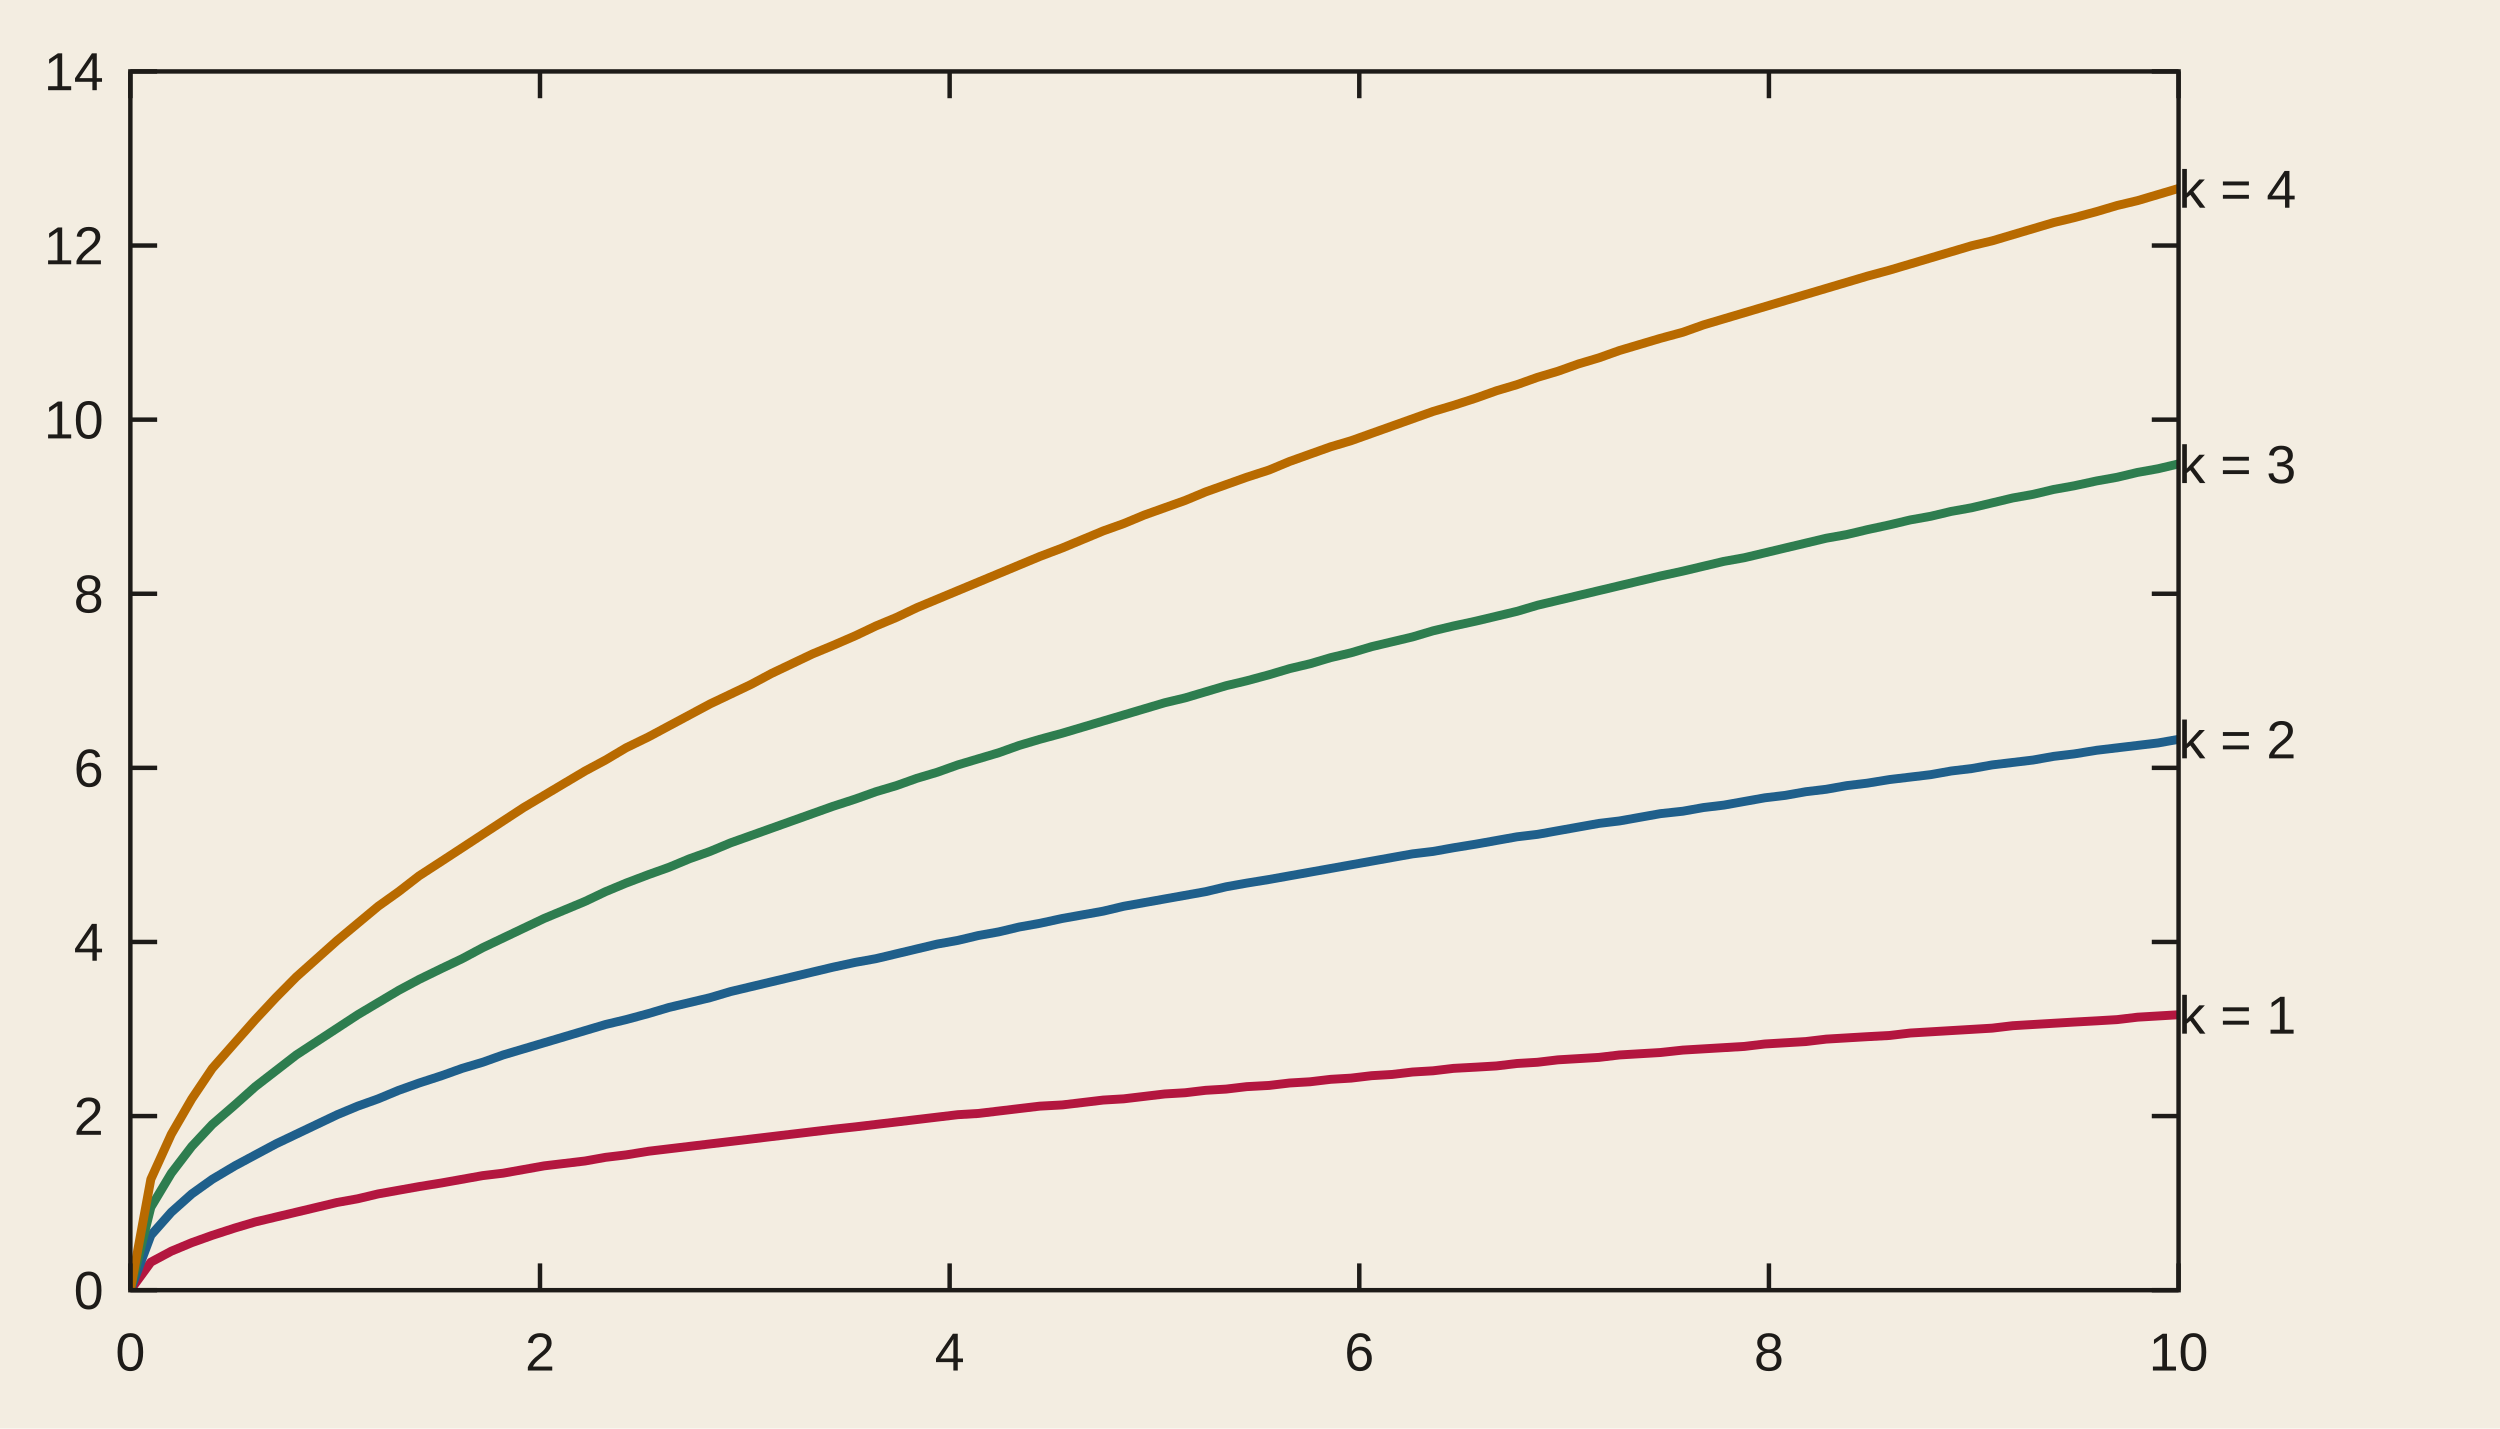
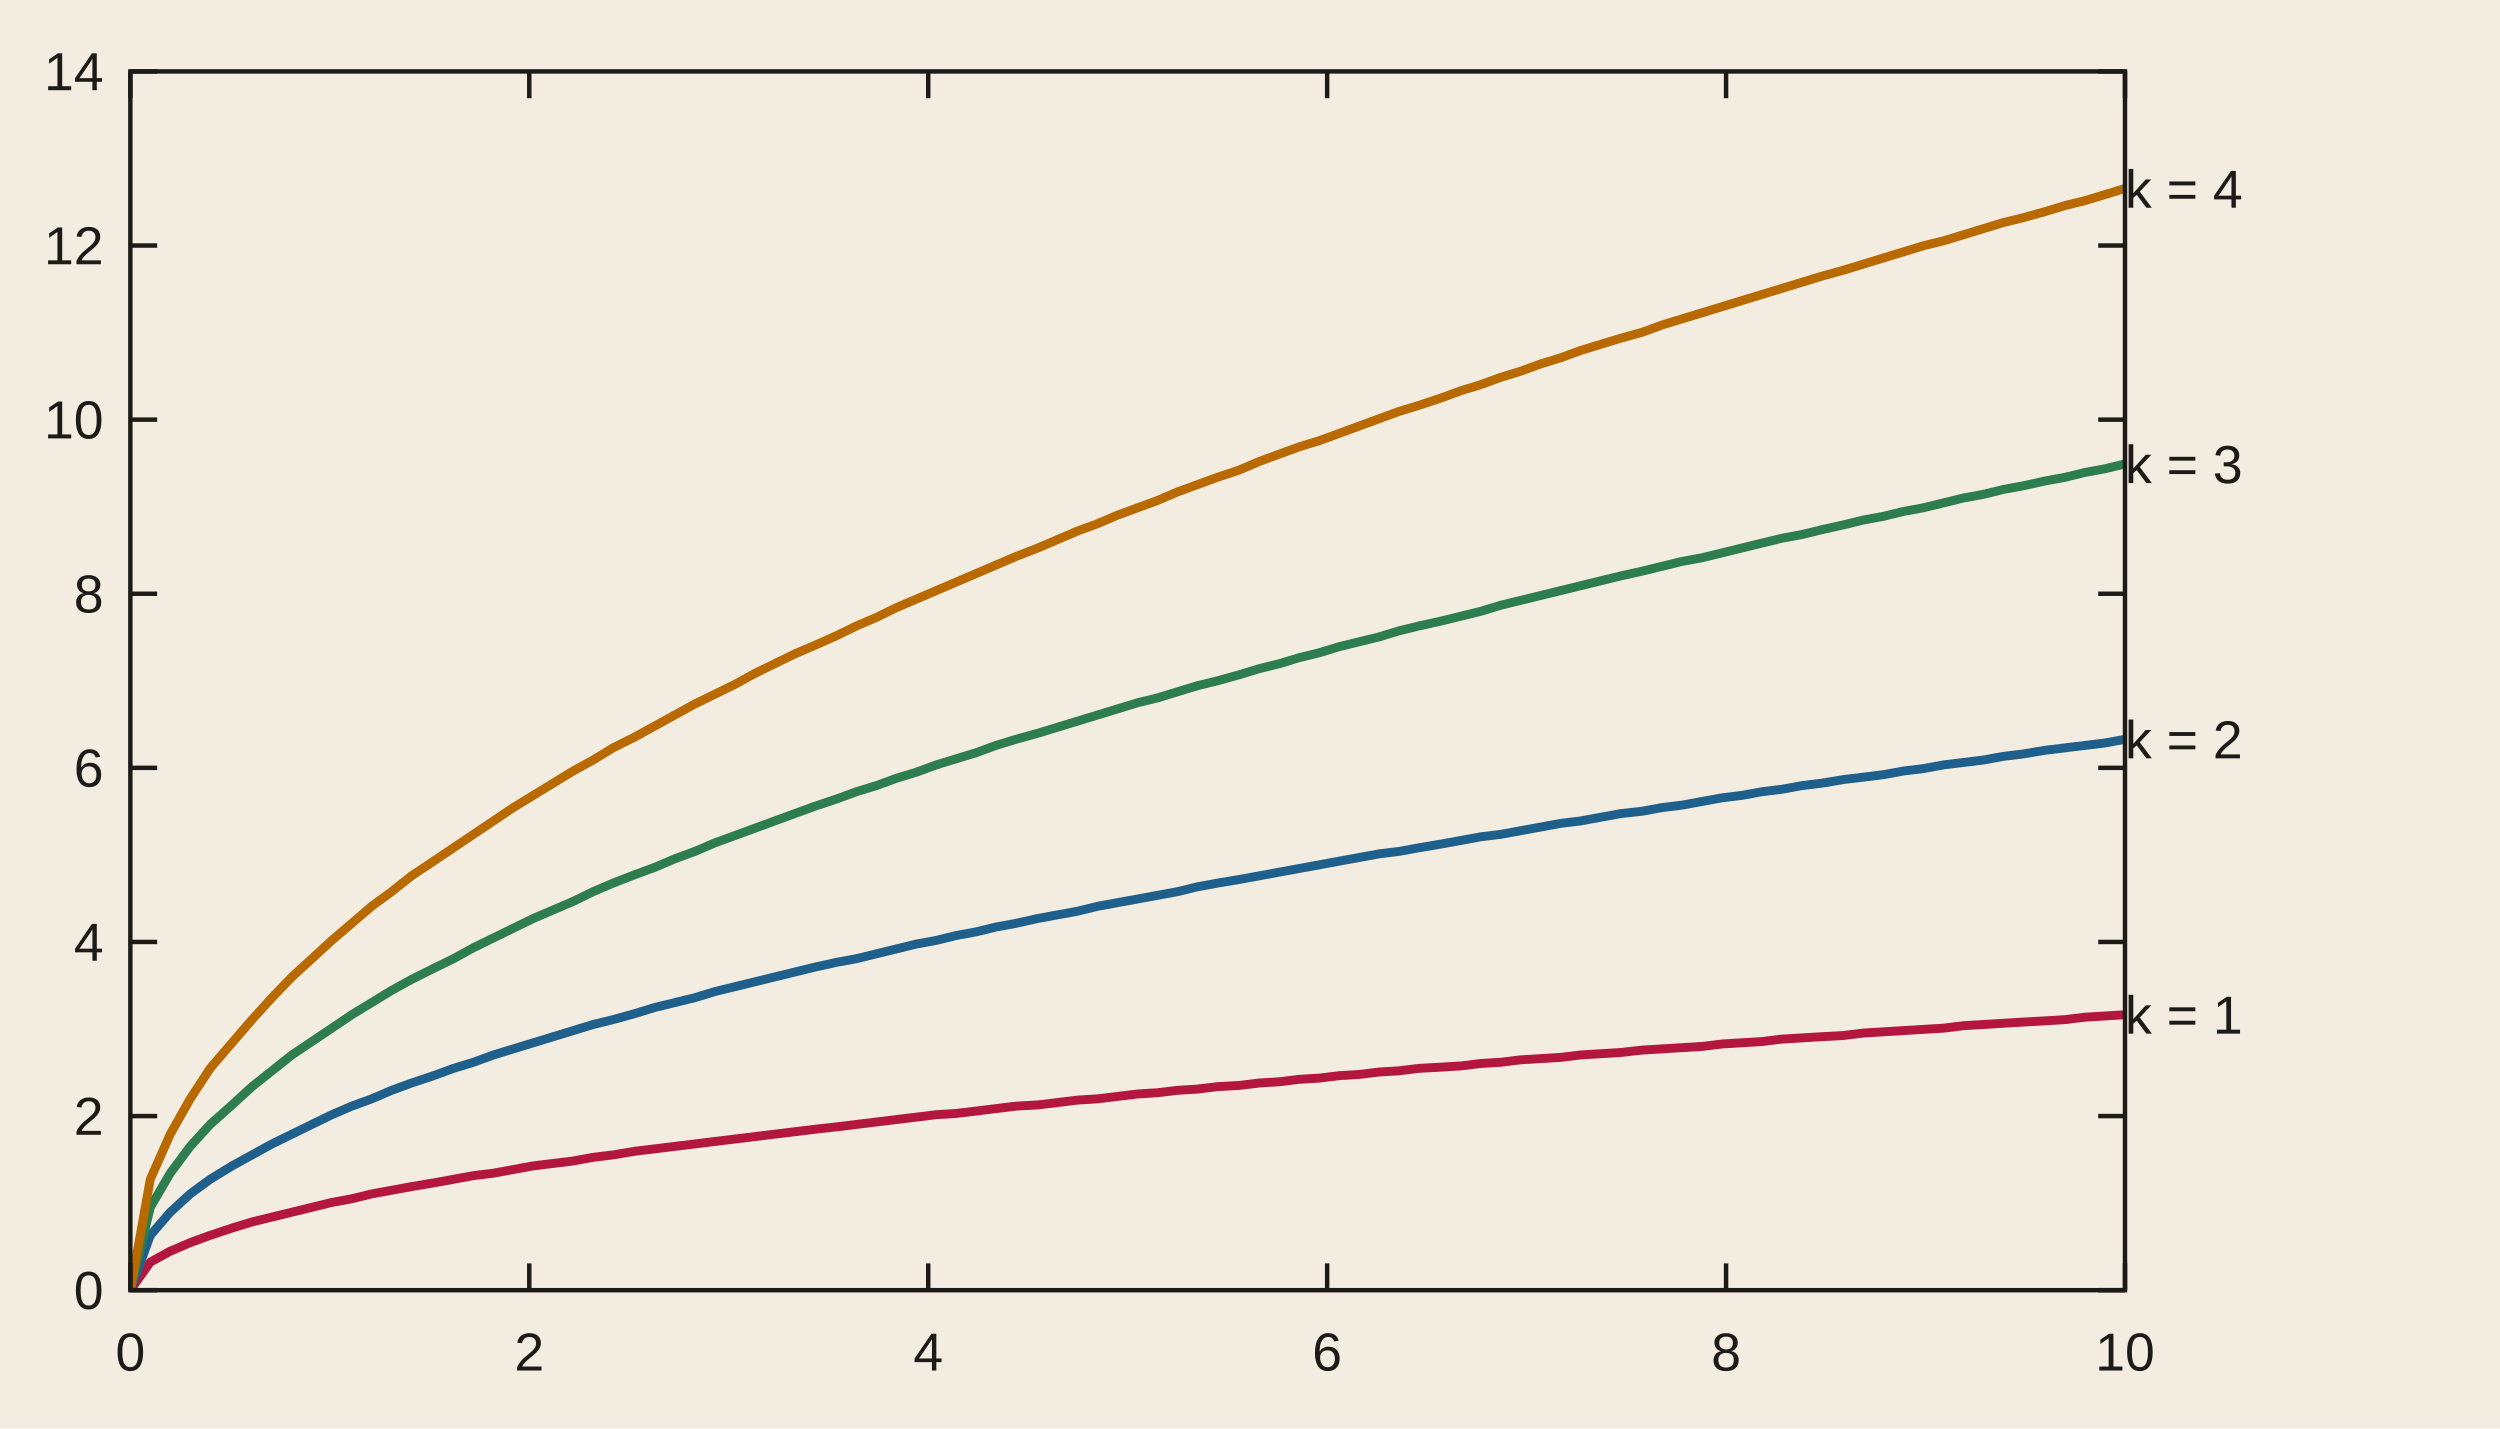
<svg xmlns="http://www.w3.org/2000/svg" width="560" height="320" viewBox="0 0 560 320" font-family="Arial,Helvetica,sans-serif" font-size="12" fill="#1d1b18" data-theme="washi" data-frame="#1d1b18" data-grid-color="#a69a85">
  <rect x="0" y="0" width="560" height="320" fill="#f3ede1" stroke="none" stroke-width="0" />
-   <g class="fs-axes" data-area="29.2 488 16 289" data-x="0 1e1" data-y="0 1.4e1" data-log="0 0" data-grid="0" data-font-size="12" data-xformat="%h" data-yformat="%h">
+   <g class="fs-axes" data-area="29.2 476 16 289" data-x="0 1e1" data-y="0 1.4e1" data-log="0 0" data-grid="0" data-font-size="12" data-xformat="%h" data-yformat="%h">
    <g class="fs-grid" display="none">
      <polyline fill="none" stroke="#a69a85" stroke-width="0.5" stroke-dasharray="2,3" points="29.2,289 29.2,16" />
-       <polyline fill="none" stroke="#a69a85" stroke-width="0.5" stroke-dasharray="2,3" points="120.96,289 120.96,16" />
-       <polyline fill="none" stroke="#a69a85" stroke-width="0.5" stroke-dasharray="2,3" points="212.72,289 212.72,16" />
-       <polyline fill="none" stroke="#a69a85" stroke-width="0.5" stroke-dasharray="2,3" points="304.48,289 304.48,16" />
-       <polyline fill="none" stroke="#a69a85" stroke-width="0.5" stroke-dasharray="2,3" points="396.24,289 396.24,16" />
-       <polyline fill="none" stroke="#a69a85" stroke-width="0.5" stroke-dasharray="2,3" points="488,289 488,16" />
-       <polyline fill="none" stroke="#a69a85" stroke-width="0.5" stroke-dasharray="2,3" points="29.2,289 488,289" />
-       <polyline fill="none" stroke="#a69a85" stroke-width="0.5" stroke-dasharray="2,3" points="29.2,250 488,250" />
-       <polyline fill="none" stroke="#a69a85" stroke-width="0.5" stroke-dasharray="2,3" points="29.2,211 488,211" />
-       <polyline fill="none" stroke="#a69a85" stroke-width="0.5" stroke-dasharray="2,3" points="29.2,172 488,172" />
-       <polyline fill="none" stroke="#a69a85" stroke-width="0.5" stroke-dasharray="2,3" points="29.2,133 488,133" />
-       <polyline fill="none" stroke="#a69a85" stroke-width="0.5" stroke-dasharray="2,3" points="29.2,94 488,94" />
-       <polyline fill="none" stroke="#a69a85" stroke-width="0.5" stroke-dasharray="2,3" points="29.2,55 488,55" />
-       <polyline fill="none" stroke="#a69a85" stroke-width="0.5" stroke-dasharray="2,3" points="29.2,16 488,16" />
+       <polyline fill="none" stroke="#a69a85" stroke-width="0.5" stroke-dasharray="2,3" points="118.56,289 118.56,16" />
+       <polyline fill="none" stroke="#a69a85" stroke-width="0.5" stroke-dasharray="2,3" points="207.92,289 207.92,16" />
+       <polyline fill="none" stroke="#a69a85" stroke-width="0.5" stroke-dasharray="2,3" points="297.28,289 297.28,16" />
+       <polyline fill="none" stroke="#a69a85" stroke-width="0.5" stroke-dasharray="2,3" points="386.64,289 386.64,16" />
+       <polyline fill="none" stroke="#a69a85" stroke-width="0.5" stroke-dasharray="2,3" points="476,289 476,16" />
+       <polyline fill="none" stroke="#a69a85" stroke-width="0.5" stroke-dasharray="2,3" points="29.2,289 476,289" />
+       <polyline fill="none" stroke="#a69a85" stroke-width="0.5" stroke-dasharray="2,3" points="29.2,250 476,250" />
+       <polyline fill="none" stroke="#a69a85" stroke-width="0.5" stroke-dasharray="2,3" points="29.2,211 476,211" />
+       <polyline fill="none" stroke="#a69a85" stroke-width="0.5" stroke-dasharray="2,3" points="29.2,172 476,172" />
+       <polyline fill="none" stroke="#a69a85" stroke-width="0.5" stroke-dasharray="2,3" points="29.2,133 476,133" />
+       <polyline fill="none" stroke="#a69a85" stroke-width="0.5" stroke-dasharray="2,3" points="29.2,94 476,94" />
+       <polyline fill="none" stroke="#a69a85" stroke-width="0.5" stroke-dasharray="2,3" points="29.2,55 476,55" />
+       <polyline fill="none" stroke="#a69a85" stroke-width="0.5" stroke-dasharray="2,3" points="29.2,16 476,16" />
    </g>
-     <svg class="fs-plot" x="29.2" y="16" width="458.8" height="273" viewBox="0 0 1 1" preserveAspectRatio="none" overflow="hidden">
+     <svg class="fs-plot" x="29.2" y="16" width="446.8" height="273" viewBox="0 0 1 1" preserveAspectRatio="none" overflow="hidden">
      <g class="fs-series" data-series="1">
        <polyline fill="none" stroke="#b3163f" stroke-width="2" stroke-linejoin="round" vector-effect="non-scaling-stroke" points="0,1 0.01,0.977 0.02,0.968 0.03,0.961 0.04,0.955 0.051,0.949 0.061,0.944 0.071,0.94 0.081,0.936 0.091,0.932 0.101,0.928 0.111,0.925 0.121,0.921 0.131,0.918 0.141,0.915 0.152,0.912 0.162,0.909 0.172,0.906 0.182,0.904 0.192,0.901 0.202,0.898 0.212,0.896 0.222,0.894 0.232,0.891 0.242,0.889 0.253,0.886 0.263,0.884 0.273,0.882 0.283,0.88 0.293,0.878 0.303,0.876 0.313,0.874 0.323,0.872 0.333,0.87 0.343,0.868 0.354,0.866 0.364,0.864 0.374,0.862 0.384,0.86 0.394,0.858 0.404,0.856 0.414,0.855 0.424,0.853 0.434,0.851 0.444,0.849 0.455,0.848 0.465,0.846 0.475,0.844 0.485,0.843 0.495,0.841 0.505,0.839 0.515,0.838 0.525,0.836 0.535,0.835 0.545,0.833 0.556,0.832 0.566,0.83 0.576,0.829 0.586,0.827 0.596,0.826 0.606,0.824 0.616,0.823 0.626,0.821 0.636,0.82 0.646,0.818 0.657,0.817 0.667,0.816 0.677,0.814 0.687,0.813 0.697,0.811 0.707,0.81 0.717,0.809 0.727,0.807 0.737,0.806 0.747,0.805 0.758,0.803 0.768,0.802 0.778,0.801 0.788,0.8 0.798,0.798 0.808,0.797 0.818,0.796 0.828,0.794 0.838,0.793 0.848,0.792 0.859,0.791 0.869,0.789 0.879,0.788 0.889,0.787 0.899,0.786 0.909,0.785 0.919,0.783 0.929,0.782 0.939,0.781 0.949,0.78 0.96,0.779 0.97,0.778 0.98,0.776 0.99,0.775 1,0.774" />
      </g>
      <g class="fs-series" data-series="2">
        <polyline fill="none" stroke="#1f5f8b" stroke-width="2" stroke-linejoin="round" vector-effect="non-scaling-stroke" points="0,1 0.01,0.955 0.02,0.936 0.03,0.921 0.04,0.909 0.051,0.898 0.061,0.889 0.071,0.88 0.081,0.872 0.091,0.864 0.101,0.856 0.111,0.849 0.121,0.843 0.131,0.836 0.141,0.83 0.152,0.824 0.162,0.818 0.172,0.813 0.182,0.807 0.192,0.802 0.202,0.797 0.212,0.792 0.222,0.787 0.232,0.782 0.242,0.778 0.253,0.773 0.263,0.768 0.273,0.764 0.283,0.76 0.293,0.755 0.303,0.751 0.313,0.747 0.323,0.743 0.333,0.739 0.343,0.735 0.354,0.731 0.364,0.728 0.374,0.724 0.384,0.72 0.394,0.716 0.404,0.713 0.414,0.709 0.424,0.706 0.434,0.702 0.444,0.699 0.455,0.695 0.465,0.692 0.475,0.689 0.485,0.685 0.495,0.682 0.505,0.679 0.515,0.676 0.525,0.673 0.535,0.669 0.545,0.666 0.556,0.663 0.566,0.66 0.576,0.657 0.586,0.654 0.596,0.651 0.606,0.648 0.616,0.645 0.626,0.642 0.636,0.64 0.646,0.637 0.657,0.634 0.667,0.631 0.677,0.628 0.687,0.626 0.697,0.623 0.707,0.62 0.717,0.617 0.727,0.615 0.737,0.612 0.747,0.609 0.758,0.607 0.768,0.604 0.778,0.602 0.788,0.599 0.798,0.596 0.808,0.594 0.818,0.591 0.828,0.589 0.838,0.586 0.848,0.584 0.859,0.581 0.869,0.579 0.879,0.577 0.889,0.574 0.899,0.572 0.909,0.569 0.919,0.567 0.929,0.565 0.939,0.562 0.949,0.56 0.96,0.557 0.97,0.555 0.98,0.553 0.99,0.551 1,0.548" />
      </g>
      <g class="fs-series" data-series="3">
        <polyline fill="none" stroke="#2e7d4f" stroke-width="2" stroke-linejoin="round" vector-effect="non-scaling-stroke" points="0,1 0.01,0.932 0.02,0.904 0.03,0.882 0.04,0.864 0.051,0.848 0.061,0.833 0.071,0.82 0.081,0.807 0.091,0.796 0.101,0.785 0.111,0.774 0.121,0.764 0.131,0.754 0.141,0.745 0.152,0.736 0.162,0.728 0.172,0.719 0.182,0.711 0.192,0.703 0.202,0.695 0.212,0.688 0.222,0.681 0.232,0.673 0.242,0.666 0.253,0.659 0.263,0.653 0.273,0.646 0.283,0.64 0.293,0.633 0.303,0.627 0.313,0.621 0.323,0.615 0.333,0.609 0.343,0.603 0.354,0.597 0.364,0.591 0.374,0.586 0.384,0.58 0.394,0.575 0.404,0.569 0.414,0.564 0.424,0.559 0.434,0.553 0.444,0.548 0.455,0.543 0.465,0.538 0.475,0.533 0.485,0.528 0.495,0.523 0.505,0.518 0.515,0.514 0.525,0.509 0.535,0.504 0.545,0.5 0.556,0.495 0.566,0.49 0.576,0.486 0.586,0.481 0.596,0.477 0.606,0.472 0.616,0.468 0.626,0.464 0.636,0.459 0.646,0.455 0.657,0.451 0.667,0.447 0.677,0.443 0.687,0.438 0.697,0.434 0.707,0.43 0.717,0.426 0.727,0.422 0.737,0.418 0.747,0.414 0.758,0.41 0.768,0.406 0.778,0.402 0.788,0.399 0.798,0.395 0.808,0.391 0.818,0.387 0.828,0.383 0.838,0.38 0.848,0.376 0.859,0.372 0.869,0.368 0.879,0.365 0.889,0.361 0.899,0.358 0.909,0.354 0.919,0.35 0.929,0.347 0.939,0.343 0.949,0.34 0.96,0.336 0.97,0.333 0.98,0.329 0.99,0.326 1,0.322" />
      </g>
      <g class="fs-series" data-series="4">
        <polyline fill="none" stroke="#b86a00" stroke-width="2" stroke-linejoin="round" vector-effect="non-scaling-stroke" points="0,1 0.01,0.909 0.02,0.872 0.03,0.843 0.04,0.818 0.051,0.797 0.061,0.778 0.071,0.76 0.081,0.743 0.091,0.728 0.101,0.713 0.111,0.699 0.121,0.685 0.131,0.673 0.141,0.66 0.152,0.648 0.162,0.637 0.172,0.626 0.182,0.615 0.192,0.604 0.202,0.594 0.212,0.584 0.222,0.574 0.232,0.565 0.242,0.555 0.253,0.546 0.263,0.537 0.273,0.528 0.283,0.519 0.293,0.511 0.303,0.503 0.313,0.494 0.323,0.486 0.333,0.478 0.343,0.471 0.354,0.463 0.364,0.455 0.374,0.448 0.384,0.44 0.394,0.433 0.404,0.426 0.414,0.419 0.424,0.412 0.434,0.405 0.444,0.398 0.455,0.391 0.465,0.384 0.475,0.377 0.485,0.371 0.495,0.364 0.505,0.358 0.515,0.352 0.525,0.345 0.535,0.339 0.545,0.333 0.556,0.327 0.566,0.32 0.576,0.314 0.586,0.308 0.596,0.303 0.606,0.297 0.616,0.291 0.626,0.285 0.636,0.279 0.646,0.274 0.657,0.268 0.667,0.262 0.677,0.257 0.687,0.251 0.697,0.246 0.707,0.24 0.717,0.235 0.727,0.229 0.737,0.224 0.747,0.219 0.758,0.214 0.768,0.208 0.778,0.203 0.788,0.198 0.798,0.193 0.808,0.188 0.818,0.183 0.828,0.178 0.838,0.173 0.848,0.168 0.859,0.163 0.869,0.158 0.879,0.153 0.889,0.148 0.899,0.143 0.909,0.139 0.919,0.134 0.929,0.129 0.939,0.124 0.949,0.12 0.96,0.115 0.97,0.11 0.98,0.106 0.99,0.101 1,0.096" />
      </g>
    </svg>
-     <rect x="29.2" y="16" width="458.8" height="273" fill="none" stroke="#1d1b18" stroke-width="1" />
+     <rect x="29.2" y="16" width="446.8" height="273" fill="none" stroke="#1d1b18" stroke-width="1" />
    <g class="fs-xticks">
      <polyline fill="none" stroke="#1d1b18" stroke-width="1" points="29.2,289 29.2,283" />
      <polyline fill="none" stroke="#1d1b18" stroke-width="1" points="29.2,16 29.2,22" />
      <text x="29.2" y="307" text-anchor="middle">0</text>
-       <polyline fill="none" stroke="#1d1b18" stroke-width="1" points="120.96,289 120.96,283" />
-       <polyline fill="none" stroke="#1d1b18" stroke-width="1" points="120.96,16 120.96,22" />
-       <text x="120.96" y="307" text-anchor="middle">2</text>
-       <polyline fill="none" stroke="#1d1b18" stroke-width="1" points="212.72,289 212.72,283" />
-       <polyline fill="none" stroke="#1d1b18" stroke-width="1" points="212.72,16 212.72,22" />
-       <text x="212.72" y="307" text-anchor="middle">4</text>
-       <polyline fill="none" stroke="#1d1b18" stroke-width="1" points="304.48,289 304.48,283" />
-       <polyline fill="none" stroke="#1d1b18" stroke-width="1" points="304.48,16 304.48,22" />
-       <text x="304.48" y="307" text-anchor="middle">6</text>
-       <polyline fill="none" stroke="#1d1b18" stroke-width="1" points="396.24,289 396.24,283" />
-       <polyline fill="none" stroke="#1d1b18" stroke-width="1" points="396.24,16 396.24,22" />
-       <text x="396.24" y="307" text-anchor="middle">8</text>
-       <polyline fill="none" stroke="#1d1b18" stroke-width="1" points="488,289 488,283" />
-       <polyline fill="none" stroke="#1d1b18" stroke-width="1" points="488,16 488,22" />
-       <text x="488" y="307" text-anchor="middle">10</text>
+       <polyline fill="none" stroke="#1d1b18" stroke-width="1" points="118.56,289 118.56,283" />
+       <polyline fill="none" stroke="#1d1b18" stroke-width="1" points="118.56,16 118.56,22" />
+       <text x="118.56" y="307" text-anchor="middle">2</text>
+       <polyline fill="none" stroke="#1d1b18" stroke-width="1" points="207.92,289 207.92,283" />
+       <polyline fill="none" stroke="#1d1b18" stroke-width="1" points="207.92,16 207.92,22" />
+       <text x="207.92" y="307" text-anchor="middle">4</text>
+       <polyline fill="none" stroke="#1d1b18" stroke-width="1" points="297.28,289 297.28,283" />
+       <polyline fill="none" stroke="#1d1b18" stroke-width="1" points="297.28,16 297.28,22" />
+       <text x="297.28" y="307" text-anchor="middle">6</text>
+       <polyline fill="none" stroke="#1d1b18" stroke-width="1" points="386.64,289 386.64,283" />
+       <polyline fill="none" stroke="#1d1b18" stroke-width="1" points="386.64,16 386.64,22" />
+       <text x="386.64" y="307" text-anchor="middle">8</text>
+       <polyline fill="none" stroke="#1d1b18" stroke-width="1" points="476,289 476,283" />
+       <polyline fill="none" stroke="#1d1b18" stroke-width="1" points="476,16 476,22" />
+       <text x="476" y="307" text-anchor="middle">10</text>
    </g>
    <g class="fs-yticks">
      <polyline fill="none" stroke="#1d1b18" stroke-width="1" points="29.2,289 35.2,289" />
-       <polyline fill="none" stroke="#1d1b18" stroke-width="1" points="488,289 482,289" />
+       <polyline fill="none" stroke="#1d1b18" stroke-width="1" points="476,289 470,289" />
      <text x="23.2" y="293.2" text-anchor="end">0</text>
      <polyline fill="none" stroke="#1d1b18" stroke-width="1" points="29.2,250 35.2,250" />
-       <polyline fill="none" stroke="#1d1b18" stroke-width="1" points="488,250 482,250" />
+       <polyline fill="none" stroke="#1d1b18" stroke-width="1" points="476,250 470,250" />
      <text x="23.2" y="254.2" text-anchor="end">2</text>
      <polyline fill="none" stroke="#1d1b18" stroke-width="1" points="29.2,211 35.2,211" />
-       <polyline fill="none" stroke="#1d1b18" stroke-width="1" points="488,211 482,211" />
+       <polyline fill="none" stroke="#1d1b18" stroke-width="1" points="476,211 470,211" />
      <text x="23.2" y="215.2" text-anchor="end">4</text>
      <polyline fill="none" stroke="#1d1b18" stroke-width="1" points="29.2,172 35.2,172" />
-       <polyline fill="none" stroke="#1d1b18" stroke-width="1" points="488,172 482,172" />
+       <polyline fill="none" stroke="#1d1b18" stroke-width="1" points="476,172 470,172" />
      <text x="23.2" y="176.2" text-anchor="end">6</text>
      <polyline fill="none" stroke="#1d1b18" stroke-width="1" points="29.2,133 35.2,133" />
-       <polyline fill="none" stroke="#1d1b18" stroke-width="1" points="488,133 482,133" />
+       <polyline fill="none" stroke="#1d1b18" stroke-width="1" points="476,133 470,133" />
      <text x="23.2" y="137.2" text-anchor="end">8</text>
      <polyline fill="none" stroke="#1d1b18" stroke-width="1" points="29.2,94 35.2,94" />
-       <polyline fill="none" stroke="#1d1b18" stroke-width="1" points="488,94 482,94" />
+       <polyline fill="none" stroke="#1d1b18" stroke-width="1" points="476,94 470,94" />
      <text x="23.2" y="98.2" text-anchor="end">10</text>
      <polyline fill="none" stroke="#1d1b18" stroke-width="1" points="29.2,55 35.2,55" />
-       <polyline fill="none" stroke="#1d1b18" stroke-width="1" points="488,55 482,55" />
+       <polyline fill="none" stroke="#1d1b18" stroke-width="1" points="476,55 470,55" />
      <text x="23.2" y="59.2" text-anchor="end">12</text>
      <polyline fill="none" stroke="#1d1b18" stroke-width="1" points="29.2,16 35.2,16" />
-       <polyline fill="none" stroke="#1d1b18" stroke-width="1" points="488,16 482,16" />
+       <polyline fill="none" stroke="#1d1b18" stroke-width="1" points="476,16 470,16" />
      <text x="23.2" y="20.2" text-anchor="end">14</text>
    </g>
-     <text x="488" y="231.54">k = 1</text>
-     <text x="488" y="169.87">k = 2</text>
-     <text x="488" y="108.21">k = 3</text>
-     <text x="488" y="46.54">k = 4</text>
+     <text x="476" y="231.54">k = 1</text>
+     <text x="476" y="169.87">k = 2</text>
+     <text x="476" y="108.21">k = 3</text>
+     <text x="476" y="46.54">k = 4</text>
  </g>
</svg>
